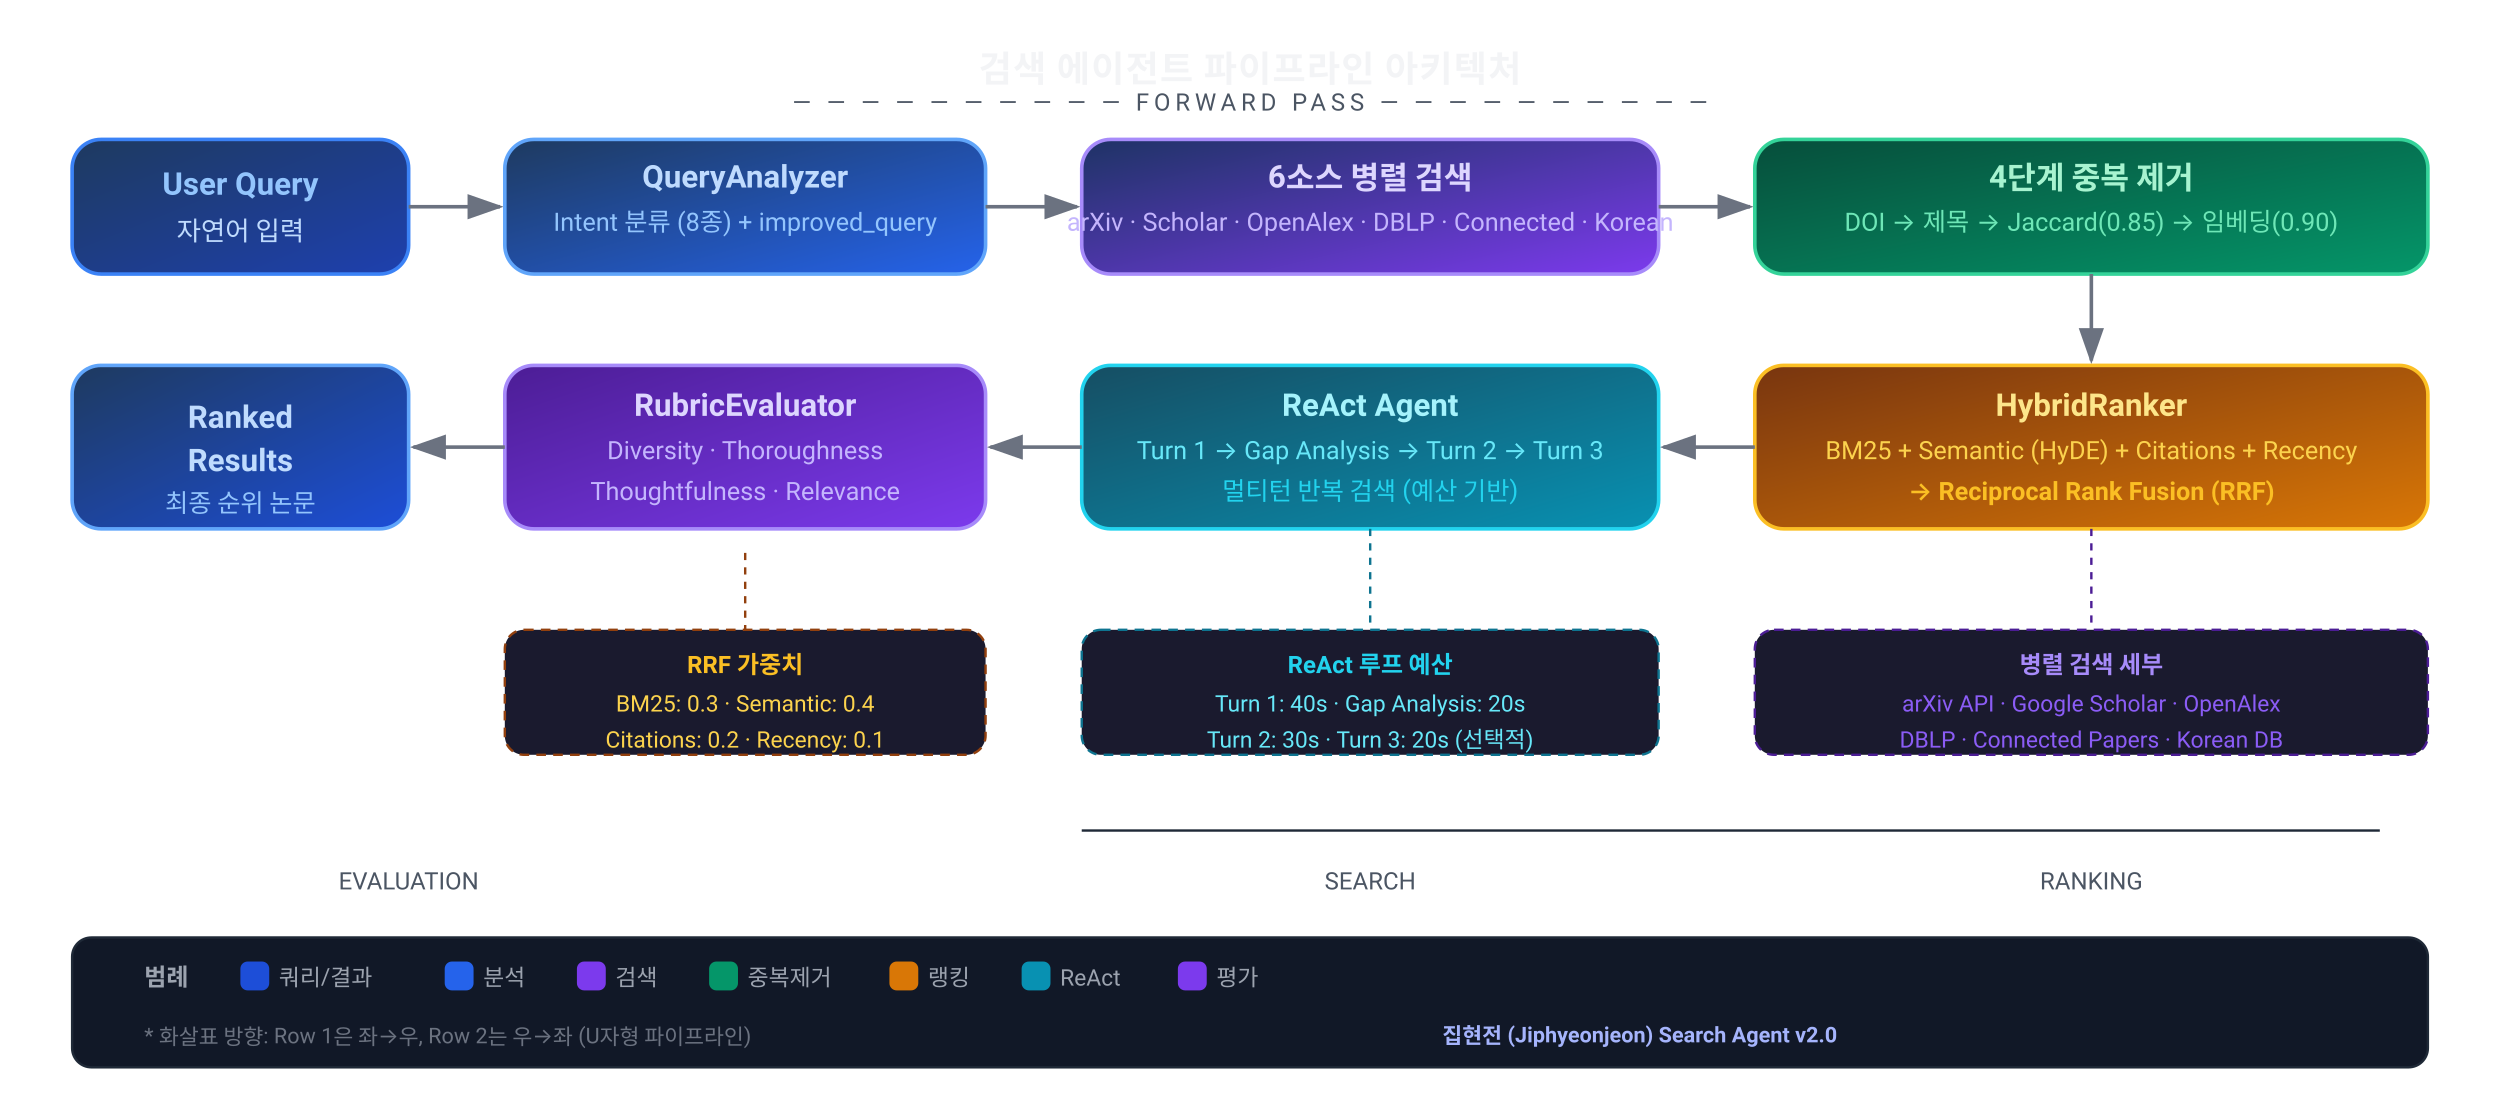
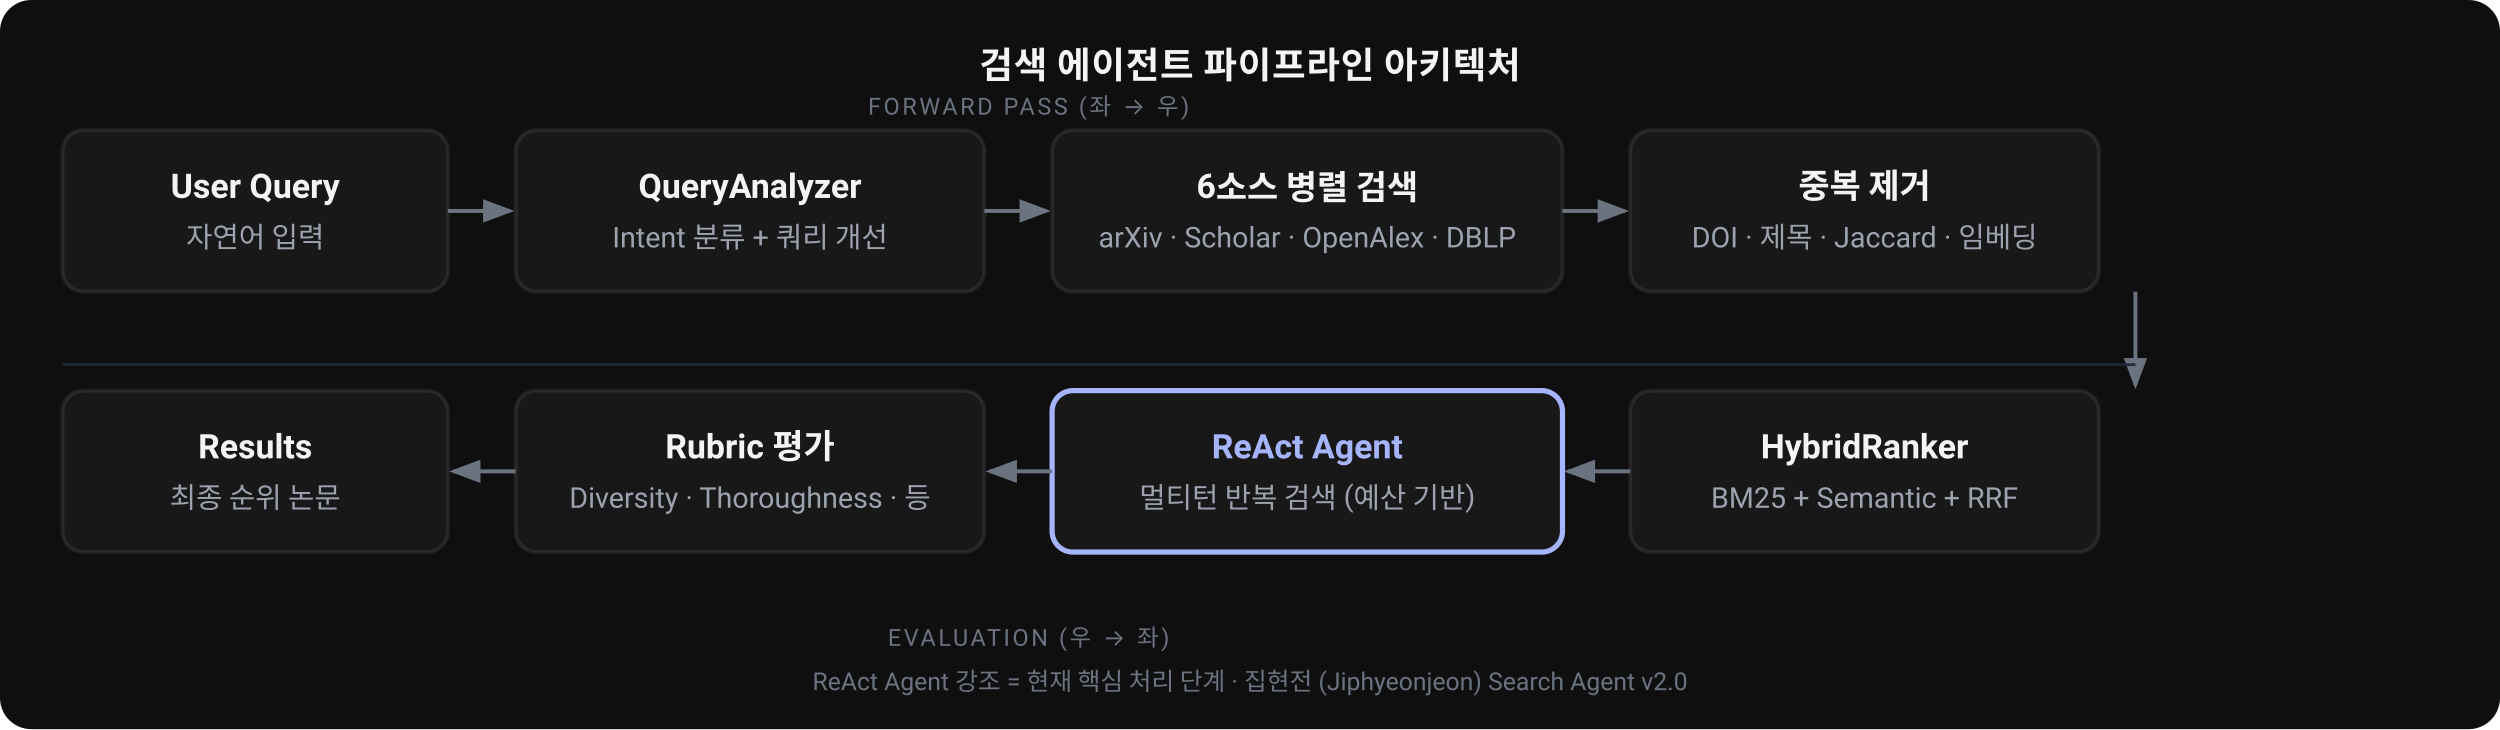
- <svg xmlns="http://www.w3.org/2000/svg" viewBox="0 0 1040 460" style="width:100%;max-width:1040px;height:auto" font-family="-apple-system, BlinkMacSystemFont, 'Segoe UI', Roboto, sans-serif">
+ <svg xmlns="http://www.w3.org/2000/svg" viewBox="0 0 960 280" style="width:100%;max-width:960px;height:auto" font-family="-apple-system, BlinkMacSystemFont, 'Segoe UI', Roboto, sans-serif">
  <defs>
-     <marker id="arrowhead" markerWidth="10" markerHeight="7" refX="9" refY="3.5" orient="auto">
-       <polygon points="0 0, 10 3.5, 0 7" fill="#6b7280" />
+     <marker id="arch_arrow" markerWidth="8" markerHeight="6" refX="7" refY="3" orient="auto">
+       <polygon points="0 0, 8 3, 0 6" fill="#6b7280" />
    </marker>
-     <linearGradient id="grad-query" x1="0%" y1="0%" x2="100%" y2="100%">
-       <stop offset="0%" style="stop-color:#1e3a5f;stop-opacity:1" />
-       <stop offset="100%" style="stop-color:#1e40af;stop-opacity:1" />
-     </linearGradient>
-     <linearGradient id="grad-analyzer" x1="0%" y1="0%" x2="100%" y2="100%">
-       <stop offset="0%" style="stop-color:#1e3a5f;stop-opacity:1" />
-       <stop offset="100%" style="stop-color:#2563eb;stop-opacity:1" />
-     </linearGradient>
-     <linearGradient id="grad-search" x1="0%" y1="0%" x2="100%" y2="100%">
-       <stop offset="0%" style="stop-color:#1e3365;stop-opacity:1" />
-       <stop offset="100%" style="stop-color:#7c3aed;stop-opacity:1" />
-     </linearGradient>
-     <linearGradient id="grad-dedup" x1="0%" y1="0%" x2="100%" y2="100%">
-       <stop offset="0%" style="stop-color:#064e3b;stop-opacity:1" />
-       <stop offset="100%" style="stop-color:#059669;stop-opacity:1" />
-     </linearGradient>
-     <linearGradient id="grad-ranker" x1="0%" y1="0%" x2="100%" y2="100%">
-       <stop offset="0%" style="stop-color:#78350f;stop-opacity:1" />
-       <stop offset="100%" style="stop-color:#d97706;stop-opacity:1" />
-     </linearGradient>
-     <linearGradient id="grad-react" x1="0%" y1="0%" x2="100%" y2="100%">
-       <stop offset="0%" style="stop-color:#164e63;stop-opacity:1" />
-       <stop offset="100%" style="stop-color:#0891b2;stop-opacity:1" />
-     </linearGradient>
-     <linearGradient id="grad-rubric" x1="0%" y1="0%" x2="100%" y2="100%">
-       <stop offset="0%" style="stop-color:#4c1d95;stop-opacity:1" />
-       <stop offset="100%" style="stop-color:#7c3aed;stop-opacity:1" />
-     </linearGradient>
-     <linearGradient id="grad-result" x1="0%" y1="0%" x2="100%" y2="100%">
-       <stop offset="0%" style="stop-color:#1e3a5f;stop-opacity:1" />
-       <stop offset="100%" style="stop-color:#1d4ed8;stop-opacity:1" />
-     </linearGradient>
  </defs>
-   <rect style="width:100%;max-width:1040px;height:auto" fill="#0f0f0f" rx="16" />
-   <text x="520" y="34" text-anchor="middle" fill="#f3f4f6" font-size="15" font-weight="700" letter-spacing="0.5">검색 에이전트 파이프라인 아키텍처</text>
-   <rect x="30" y="58" width="140" height="56" rx="12" fill="url(#grad-query)" stroke="#3b82f6" stroke-width="1.5" />
-   <text x="100" y="81" text-anchor="middle" fill="#93c5fd" font-size="13" font-weight="700">User Query</text>
-   <text x="100" y="100" text-anchor="middle" fill="#bfdbfe" font-size="11">자연어 입력</text>
-   <line x1="170" y1="86" x2="208" y2="86" stroke="#6b7280" stroke-width="1.5" marker-end="url(#arrowhead)" />
-   <rect x="210" y="58" width="200" height="56" rx="12" fill="url(#grad-analyzer)" stroke="#60a5fa" stroke-width="1.5" />
-   <text x="310" y="78" text-anchor="middle" fill="#bfdbfe" font-size="13" font-weight="700">QueryAnalyzer</text>
-   <text x="310" y="96" text-anchor="middle" fill="#93c5fd" font-size="10.5">Intent 분류 (8종) + improved_query</text>
-   <line x1="410" y1="86" x2="448" y2="86" stroke="#6b7280" stroke-width="1.5" marker-end="url(#arrowhead)" />
-   <rect x="450" y="58" width="240" height="56" rx="12" fill="url(#grad-search)" stroke="#a78bfa" stroke-width="1.5" />
-   <text x="570" y="78" text-anchor="middle" fill="#ddd6fe" font-size="13" font-weight="700">6소스 병렬 검색</text>
-   <text x="570" y="96" text-anchor="middle" fill="#c4b5fd" font-size="10.5">arXiv · Scholar · OpenAlex · DBLP · Connected · Korean</text>
-   <line x1="690" y1="86" x2="728" y2="86" stroke="#6b7280" stroke-width="1.5" marker-end="url(#arrowhead)" />
-   <rect x="730" y="58" width="280" height="56" rx="12" fill="url(#grad-dedup)" stroke="#34d399" stroke-width="1.5" />
-   <text x="870" y="78" text-anchor="middle" fill="#a7f3d0" font-size="13" font-weight="700">4단계 중복 제거</text>
-   <text x="870" y="96" text-anchor="middle" fill="#6ee7b7" font-size="10.5">DOI → 제목 → Jaccard(0.85) → 임베딩(0.90)</text>
-   <path d="M 870 114 L 870 150" stroke="#6b7280" stroke-width="1.5" fill="none" marker-end="url(#arrowhead)" />
-   <rect x="730" y="152" width="280" height="68" rx="12" fill="url(#grad-ranker)" stroke="#fbbf24" stroke-width="1.5" />
-   <text x="870" y="173" text-anchor="middle" fill="#fde68a" font-size="13" font-weight="700">HybridRanker</text>
-   <text x="870" y="191" text-anchor="middle" fill="#fcd34d" font-size="10.5">BM25 + Semantic (HyDE) + Citations + Recency</text>
-   <text x="870" y="208" text-anchor="middle" fill="#fbbf24" font-size="10.5" font-weight="600">→ Reciprocal Rank Fusion (RRF)</text>
-   <line x1="730" y1="186" x2="692" y2="186" stroke="#6b7280" stroke-width="1.5" marker-end="url(#arrowhead)" />
-   <rect x="450" y="152" width="240" height="68" rx="12" fill="url(#grad-react)" stroke="#22d3ee" stroke-width="1.5" />
-   <text x="570" y="173" text-anchor="middle" fill="#a5f3fc" font-size="13" font-weight="700">ReAct Agent</text>
-   <text x="570" y="191" text-anchor="middle" fill="#67e8f9" font-size="10.5">Turn 1 → Gap Analysis → Turn 2 → Turn 3</text>
-   <text x="570" y="208" text-anchor="middle" fill="#22d3ee" font-size="10.5">멀티턴 반복 검색 (예산 기반)</text>
-   <line x1="450" y1="186" x2="412" y2="186" stroke="#6b7280" stroke-width="1.5" marker-end="url(#arrowhead)" />
-   <rect x="210" y="152" width="200" height="68" rx="12" fill="url(#grad-rubric)" stroke="#a78bfa" stroke-width="1.5" />
-   <text x="310" y="173" text-anchor="middle" fill="#ddd6fe" font-size="13" font-weight="700">RubricEvaluator</text>
-   <text x="310" y="191" text-anchor="middle" fill="#c4b5fd" font-size="10.5">Diversity · Thoroughness</text>
-   <text x="310" y="208" text-anchor="middle" fill="#c4b5fd" font-size="10.5">Thoughtfulness · Relevance</text>
-   <line x1="210" y1="186" x2="172" y2="186" stroke="#6b7280" stroke-width="1.5" marker-end="url(#arrowhead)" />
-   <rect x="30" y="152" width="140" height="68" rx="12" fill="url(#grad-result)" stroke="#60a5fa" stroke-width="1.5" />
-   <text x="100" y="178" text-anchor="middle" fill="#bfdbfe" font-size="13" font-weight="700">Ranked</text>
-   <text x="100" y="196" text-anchor="middle" fill="#bfdbfe" font-size="13" font-weight="700">Results</text>
-   <text x="100" y="213" text-anchor="middle" fill="#93c5fd" font-size="10.5">최종 순위 논문</text>
-   <rect x="450" y="262" width="240" height="52" rx="8" fill="#1a1a2e" stroke="#0e7490" stroke-width="1" stroke-dasharray="4,3" />
-   <text x="570" y="280" text-anchor="middle" fill="#22d3ee" font-size="10" font-weight="600">ReAct 루프 예산</text>
-   <text x="570" y="296" text-anchor="middle" fill="#67e8f9" font-size="9.5">Turn 1: 40s · Gap Analysis: 20s</text>
-   <text x="570" y="311" text-anchor="middle" fill="#67e8f9" font-size="9.5">Turn 2: 30s · Turn 3: 20s (선택적)</text>
-   <line x1="570" y1="220" x2="570" y2="262" stroke="#0e7490" stroke-width="1" stroke-dasharray="3,3" />
-   <rect x="730" y="262" width="280" height="52" rx="8" fill="#1a1a2e" stroke="#4c1d95" stroke-width="1" stroke-dasharray="4,3" />
-   <text x="870" y="280" text-anchor="middle" fill="#a78bfa" font-size="10" font-weight="600">병렬 검색 세부</text>
-   <text x="870" y="296" text-anchor="middle" fill="#8b5cf6" font-size="9.5">arXiv API · Google Scholar · OpenAlex</text>
-   <text x="870" y="311" text-anchor="middle" fill="#8b5cf6" font-size="9.5">DBLP · Connected Papers · Korean DB</text>
-   <line x1="870" y1="220" x2="870" y2="262" stroke="#4c1d95" stroke-width="1" stroke-dasharray="3,3" />
-   <rect x="210" y="262" width="200" height="52" rx="8" fill="#1a1a2e" stroke="#92400e" stroke-width="1" stroke-dasharray="4,3" />
-   <text x="310" y="280" text-anchor="middle" fill="#fbbf24" font-size="10" font-weight="600">RRF 가중치</text>
-   <text x="310" y="296" text-anchor="middle" fill="#fcd34d" font-size="9.5">BM25: 0.3 · Semantic: 0.4</text>
-   <text x="310" y="311" text-anchor="middle" fill="#fcd34d" font-size="9.5">Citations: 0.2 · Recency: 0.1</text>
-   <line x1="310" y1="230" x2="310" y2="262" stroke="#92400e" stroke-width="1" stroke-dasharray="3,3" />
-   <text x="520" y="46" text-anchor="middle" fill="#4b5563" font-size="10" letter-spacing="2">— — — — — — — — — — FORWARD PASS — — — — — — — — — —</text>
-   <rect x="450" y="345" width="540" height="1" fill="#1f2937" />
-   <text x="170" y="370" text-anchor="middle" fill="#4b5563" font-size="10">EVALUATION</text>
-   <text x="570" y="370" text-anchor="middle" fill="#4b5563" font-size="10">SEARCH</text>
-   <text x="870" y="370" text-anchor="middle" fill="#4b5563" font-size="10">RANKING</text>
-   <rect x="30" y="390" width="980" height="54" rx="8" fill="#111827" stroke="#1f2937" stroke-width="1" />
-   <text x="60" y="410" fill="#9ca3af" font-size="10" font-weight="600">범례</text>
-   <rect x="100" y="400" width="12" height="12" rx="3" fill="#1d4ed8" />
-   <text x="116" y="410" fill="#9ca3af" font-size="9.5">쿼리/결과</text>
-   <rect x="185" y="400" width="12" height="12" rx="3" fill="#2563eb" />
-   <text x="201" y="410" fill="#9ca3af" font-size="9.5">분석</text>
-   <rect x="240" y="400" width="12" height="12" rx="3" fill="#7c3aed" />
-   <text x="256" y="410" fill="#9ca3af" font-size="9.5">검색</text>
-   <rect x="295" y="400" width="12" height="12" rx="3" fill="#059669" />
-   <text x="311" y="410" fill="#9ca3af" font-size="9.5">중복제거</text>
-   <rect x="370" y="400" width="12" height="12" rx="3" fill="#d97706" />
-   <text x="386" y="410" fill="#9ca3af" font-size="9.5">랭킹</text>
-   <rect x="425" y="400" width="12" height="12" rx="3" fill="#0891b2" />
-   <text x="441" y="410" fill="#9ca3af" font-size="9.5">ReAct</text>
-   <rect x="490" y="400" width="12" height="12" rx="3" fill="#7c3aed" />
-   <text x="506" y="410" fill="#9ca3af" font-size="9.5">평가</text>
-   <text x="60" y="434" fill="#6b7280" font-size="9">* 화살표 방향: Row 1은 좌→우, Row 2는 우→좌 (U자형 파이프라인)</text>
-   <text x="600" y="434" fill="#a5b4fc" font-size="9" font-weight="600">집현전 (Jiphyeonjeon) Search Agent v2.0</text>
+   <rect width="960" height="280" fill="#0f0f0f" rx="12" />
+   <text x="480" y="30" text-anchor="middle" fill="#f3f4f6" font-size="14" font-weight="700" letter-spacing="0.3">검색 에이전트 파이프라인 아키텍처</text>
+   <rect x="24" y="50" width="148" height="62" rx="8" fill="#181818" stroke="rgba(255,255,255,0.08)" stroke-width="1.5" />
+   <text x="98" y="76" text-anchor="middle" fill="#f3f4f6" font-size="13" font-weight="700">User Query</text>
+   <text x="98" y="95" text-anchor="middle" fill="#9ca3af" font-size="11">자연어 입력</text>
+   <line x1="172" y1="81" x2="196" y2="81" stroke="#6b7280" stroke-width="1.5" marker-end="url(#arch_arrow)" />
+   <rect x="198" y="50" width="180" height="62" rx="8" fill="#181818" stroke="rgba(255,255,255,0.08)" stroke-width="1.5" />
+   <text x="288" y="76" text-anchor="middle" fill="#f3f4f6" font-size="13" font-weight="700">QueryAnalyzer</text>
+   <text x="288" y="95" text-anchor="middle" fill="#9ca3af" font-size="11">Intent 분류 + 쿼리 개선</text>
+   <line x1="378" y1="81" x2="402" y2="81" stroke="#6b7280" stroke-width="1.5" marker-end="url(#arch_arrow)" />
+   <rect x="404" y="50" width="196" height="62" rx="8" fill="#181818" stroke="rgba(255,255,255,0.08)" stroke-width="1.5" />
+   <text x="502" y="76" text-anchor="middle" fill="#f3f4f6" font-size="13" font-weight="700">6소스 병렬 검색</text>
+   <text x="502" y="95" text-anchor="middle" fill="#9ca3af" font-size="11">arXiv · Scholar · OpenAlex · DBLP</text>
+   <line x1="600" y1="81" x2="624" y2="81" stroke="#6b7280" stroke-width="1.5" marker-end="url(#arch_arrow)" />
+   <rect x="626" y="50" width="180" height="62" rx="8" fill="#181818" stroke="rgba(255,255,255,0.08)" stroke-width="1.5" />
+   <text x="716" y="76" text-anchor="middle" fill="#f3f4f6" font-size="13" font-weight="700">중복 제거</text>
+   <text x="716" y="95" text-anchor="middle" fill="#9ca3af" font-size="11">DOI · 제목 · Jaccard · 임베딩</text>
+   <line x1="820" y1="112" x2="820" y2="148" stroke="#6b7280" stroke-width="1.5" marker-end="url(#arch_arrow)" />
+   <rect x="626" y="150" width="180" height="62" rx="8" fill="#181818" stroke="rgba(255,255,255,0.08)" stroke-width="1.5" />
+   <text x="716" y="176" text-anchor="middle" fill="#f3f4f6" font-size="13" font-weight="700">HybridRanker</text>
+   <text x="716" y="195" text-anchor="middle" fill="#9ca3af" font-size="11">BM25 + Semantic + RRF</text>
+   <line x1="626" y1="181" x2="602" y2="181" stroke="#6b7280" stroke-width="1.5" marker-end="url(#arch_arrow)" />
+   <rect x="404" y="150" width="196" height="62" rx="8" fill="#181818" stroke="#a5b4fc" stroke-width="2" />
+   <text x="502" y="176" text-anchor="middle" fill="#a5b4fc" font-size="13" font-weight="700">ReAct Agent</text>
+   <text x="502" y="195" text-anchor="middle" fill="#9ca3af" font-size="11">멀티턴 반복 검색 (예산 기반)</text>
+   <line x1="404" y1="181" x2="380" y2="181" stroke="#6b7280" stroke-width="1.5" marker-end="url(#arch_arrow)" />
+   <rect x="198" y="150" width="180" height="62" rx="8" fill="#181818" stroke="rgba(255,255,255,0.08)" stroke-width="1.5" />
+   <text x="288" y="176" text-anchor="middle" fill="#f3f4f6" font-size="13" font-weight="700">Rubric 평가</text>
+   <text x="288" y="195" text-anchor="middle" fill="#9ca3af" font-size="11">Diversity · Thoroughness · 등</text>
+   <line x1="198" y1="181" x2="174" y2="181" stroke="#6b7280" stroke-width="1.5" marker-end="url(#arch_arrow)" />
+   <rect x="24" y="150" width="148" height="62" rx="8" fill="#181818" stroke="rgba(255,255,255,0.08)" stroke-width="1.5" />
+   <text x="98" y="176" text-anchor="middle" fill="#f3f4f6" font-size="13" font-weight="700">Results</text>
+   <text x="98" y="195" text-anchor="middle" fill="#9ca3af" font-size="11">최종 순위 논문</text>
+   <text x="395" y="44" text-anchor="middle" fill="#6b7280" font-size="9" letter-spacing="1">FORWARD PASS (좌 → 우)</text>
+   <text x="395" y="248" text-anchor="middle" fill="#6b7280" font-size="9" letter-spacing="1">EVALUATION (우 → 좌)</text>
+   <line x1="24" y1="140" x2="820" y2="140" stroke="#1f2937" stroke-width="1" />
+   <text x="480" y="265" text-anchor="middle" fill="#6b7280" font-size="9.5">ReAct Agent 강조 = 현재 핵심 처리 단계 · 집현전 (Jiphyeonjeon) Search Agent v2.0</text>
</svg>
